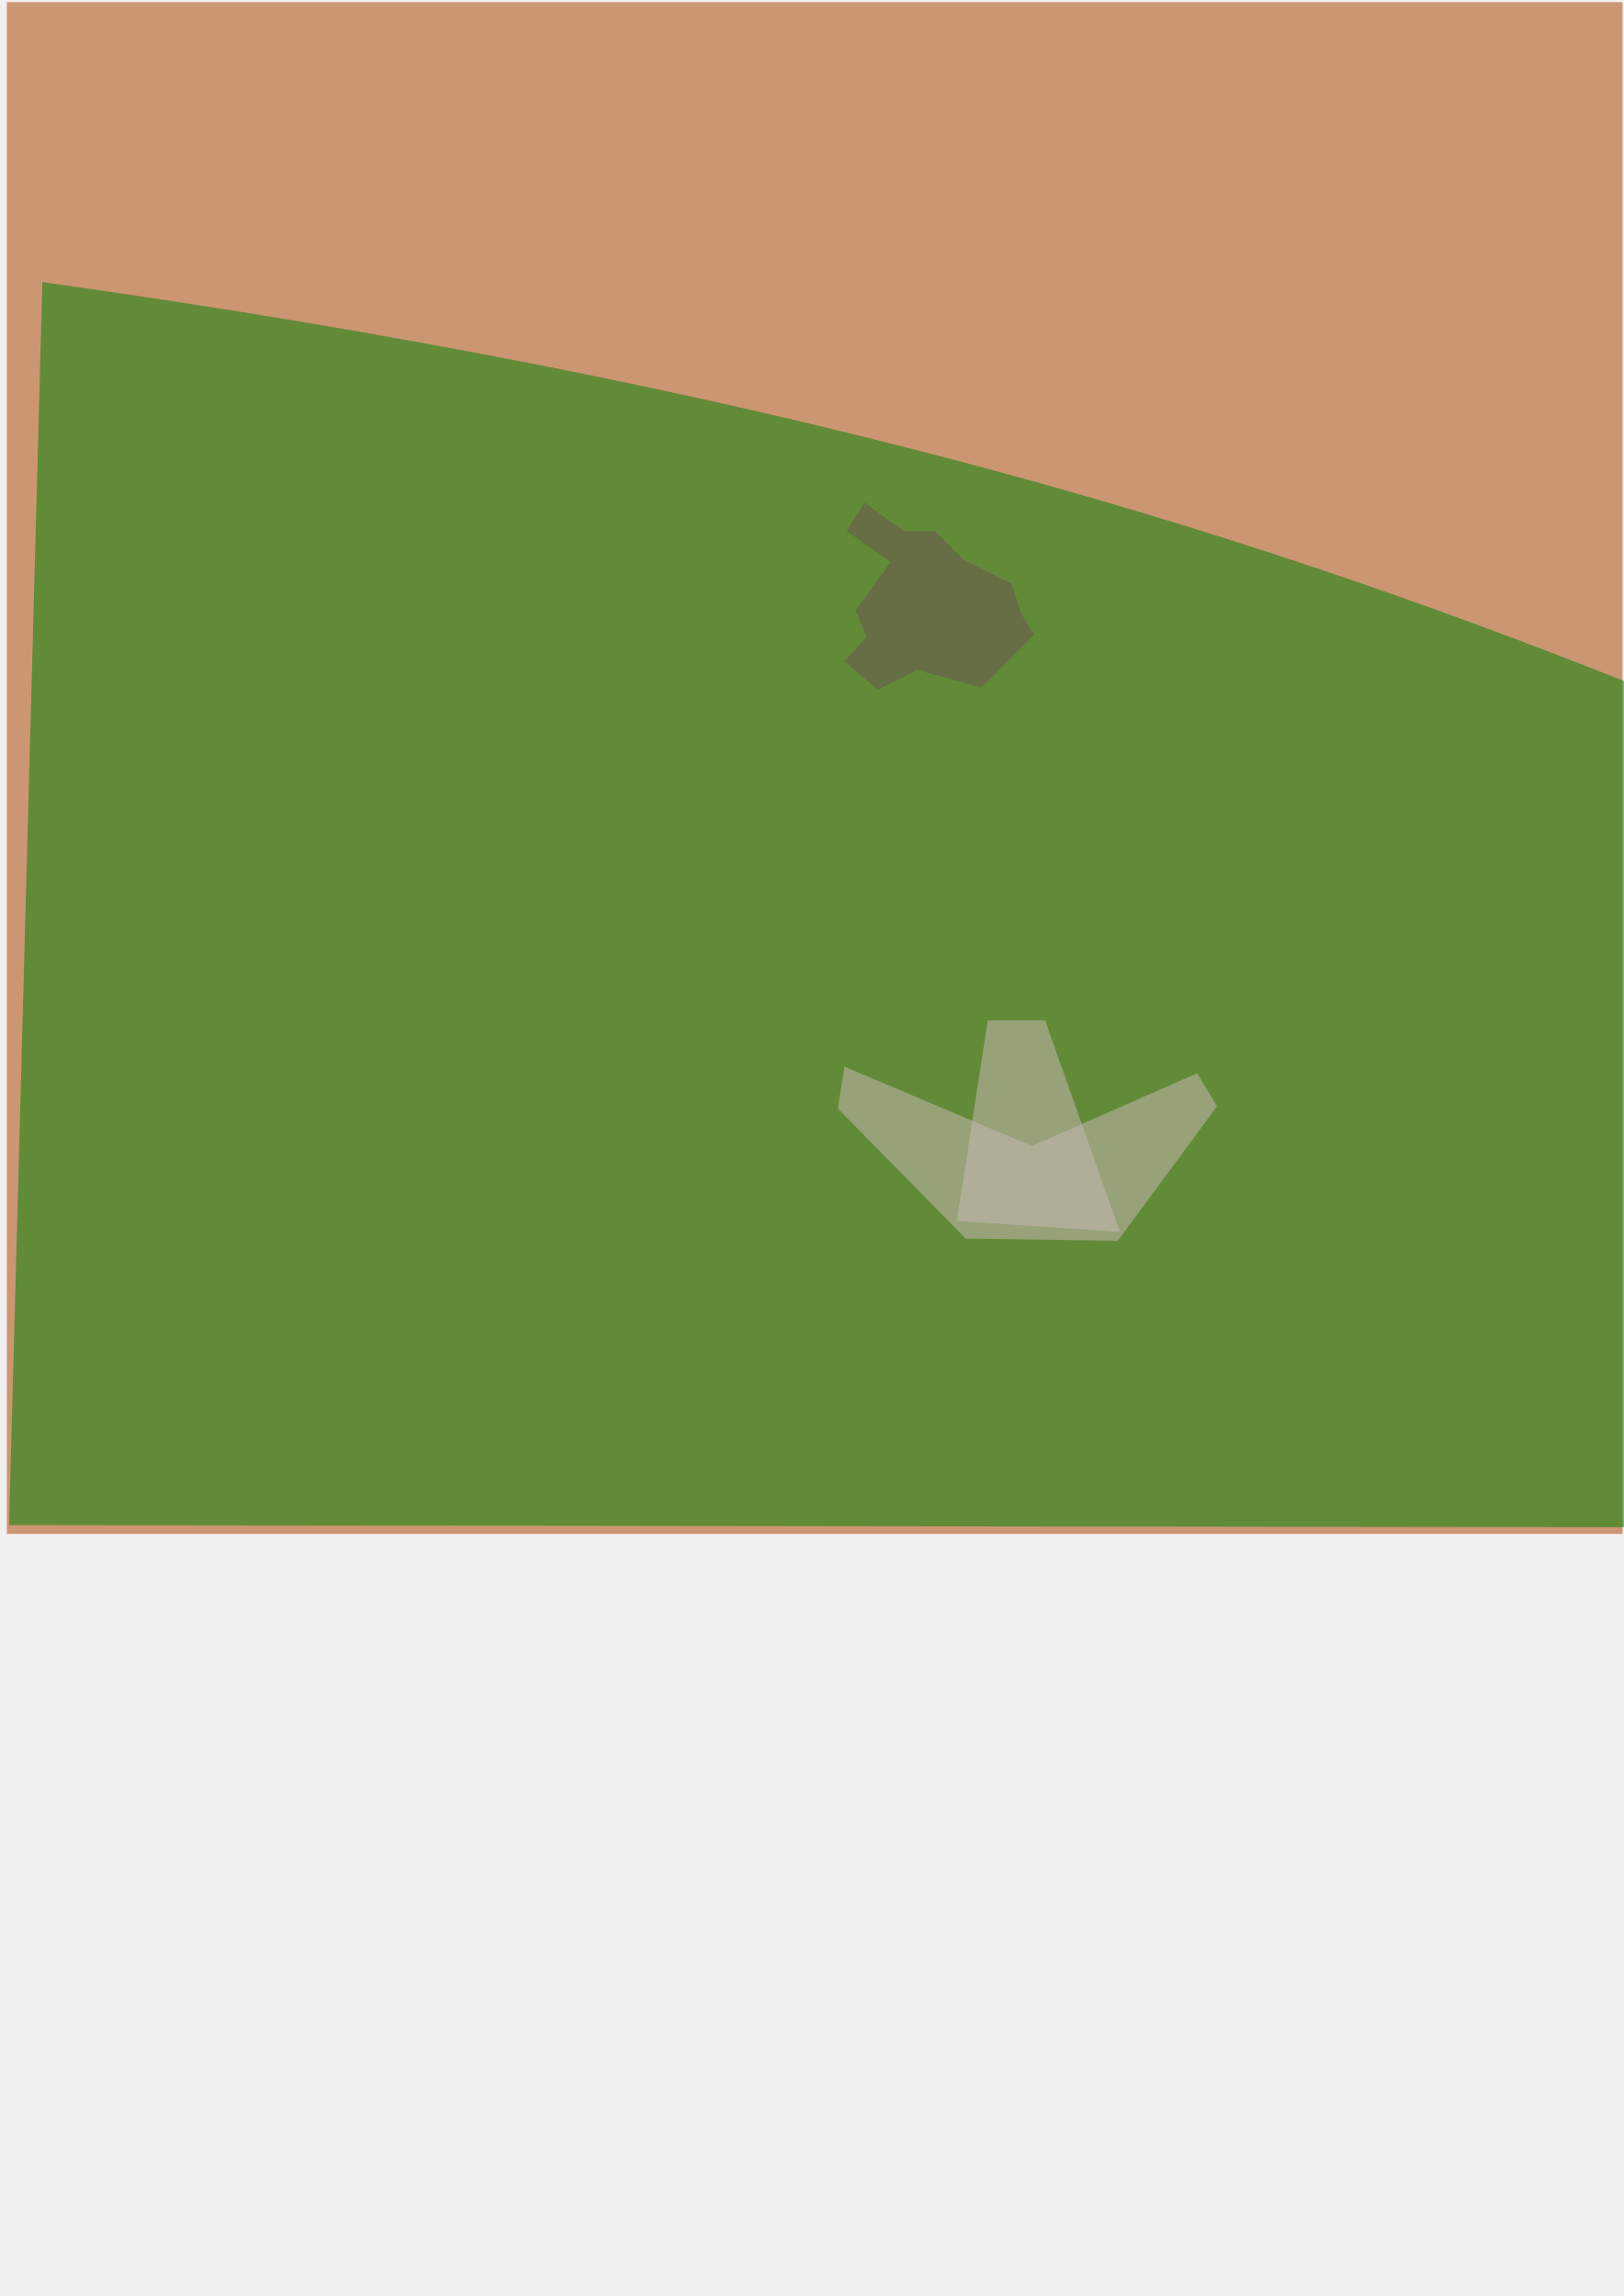
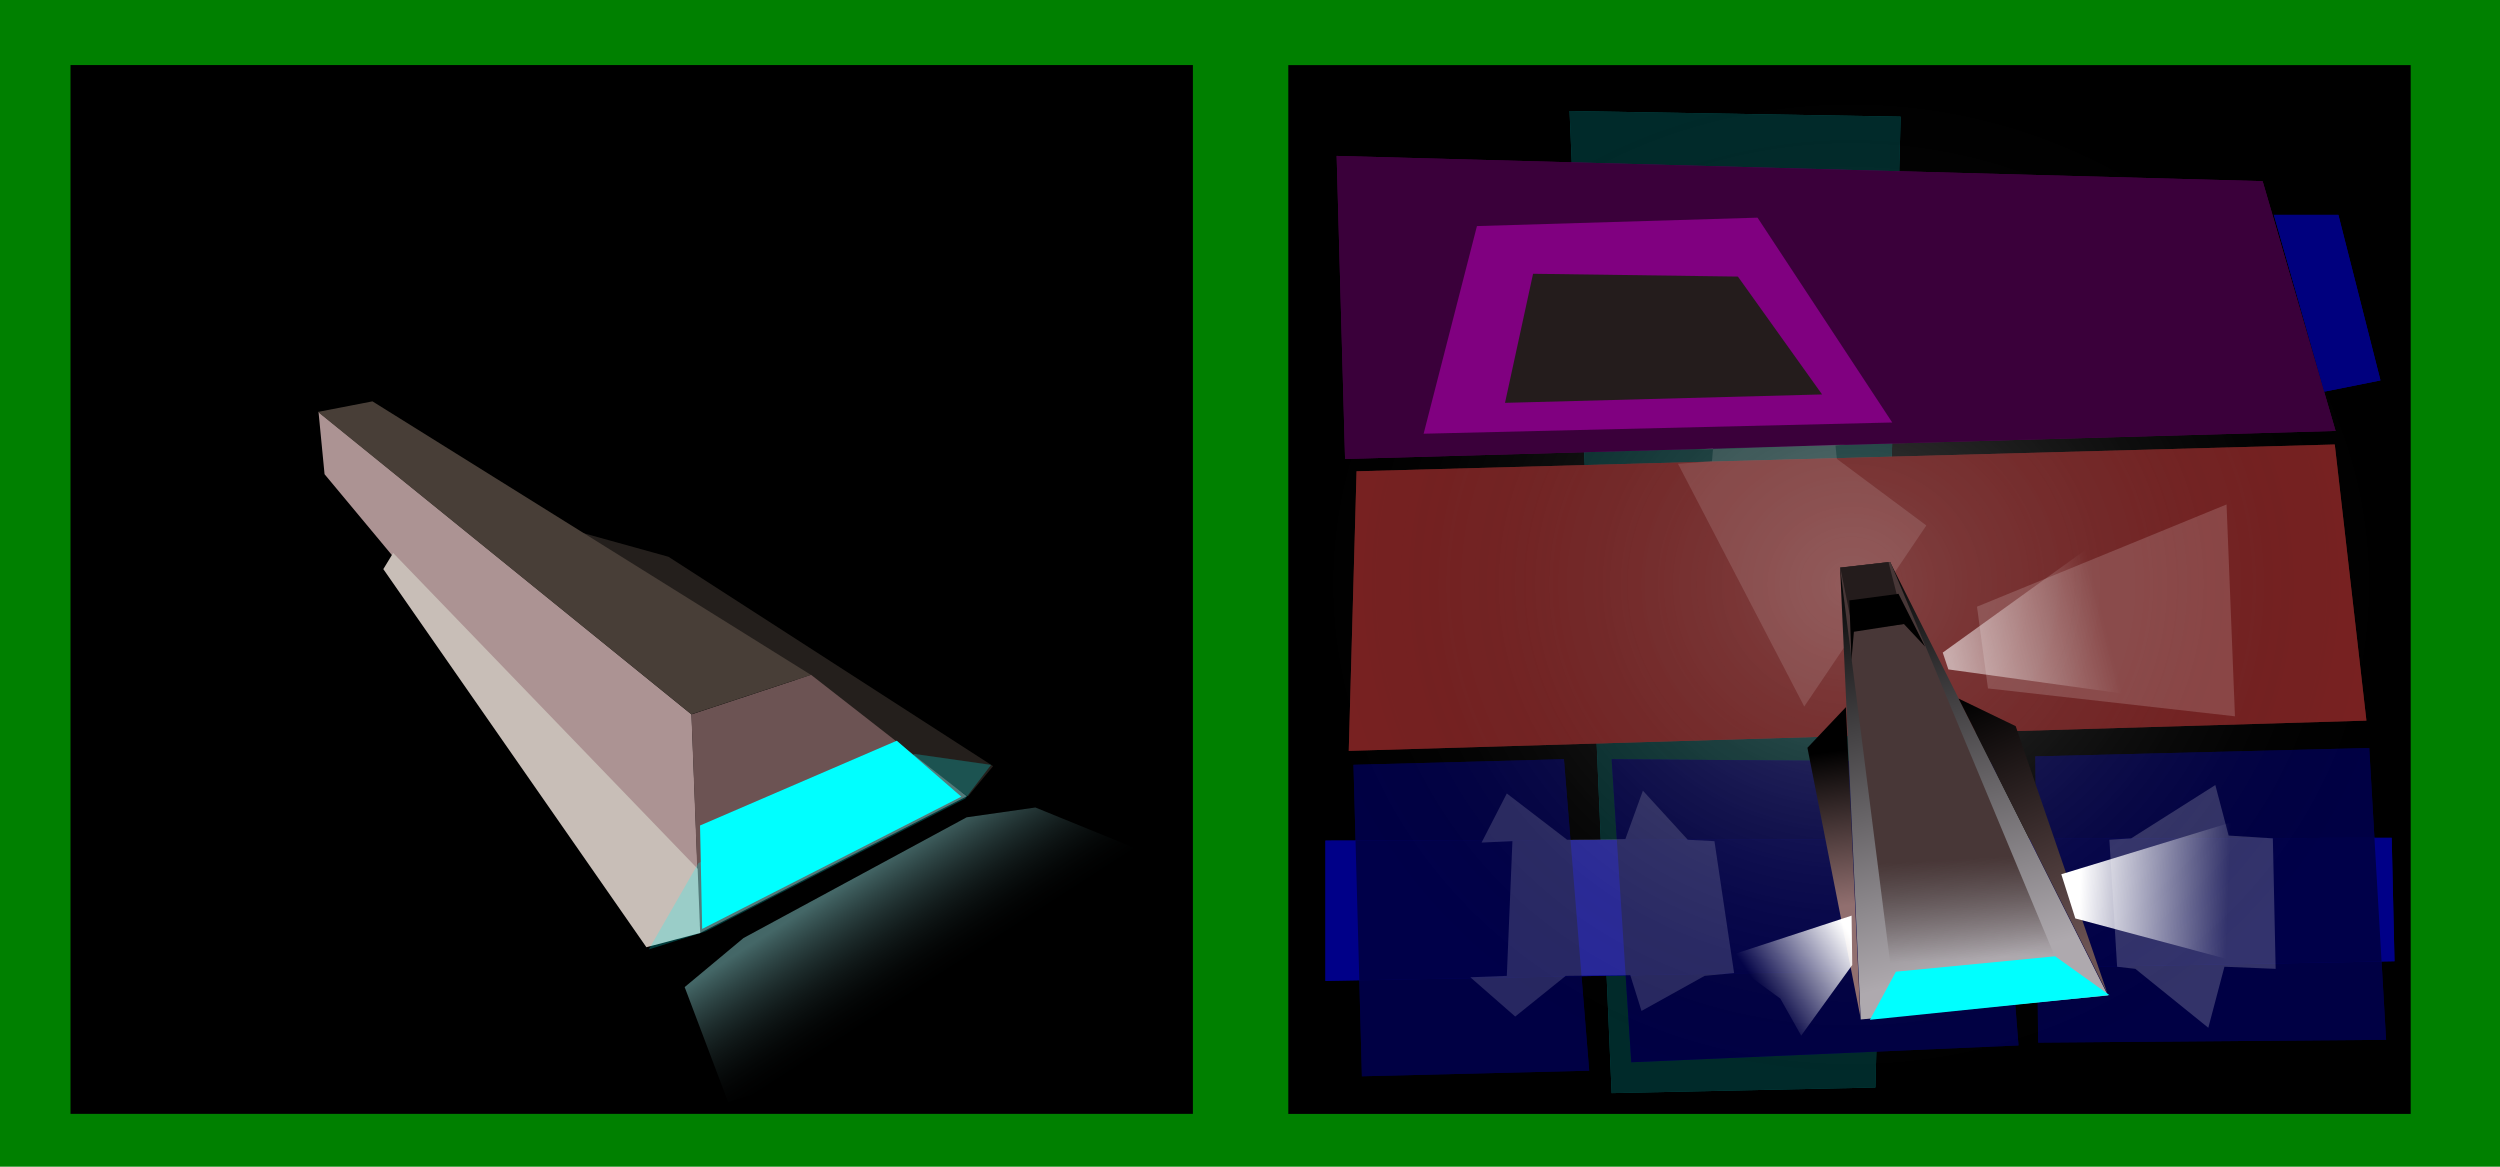
- <svg xmlns="http://www.w3.org/2000/svg" width="744.094" height="1052.362" id="svg2" version="1.1">
-   <defs id="defs4" />
-   <g id="layer1">
-     <rect y="0.996" x="3.139" height="702.056" width="740.442" id="rect3788" style="opacity:0.523;fill:#aa4400;fill-opacity:1;fill-rule:nonzero;stroke:none" />
-     <path style="opacity:0.523;fill:#008000;stroke:none" d="M 19.415,129.286 C 350.927,175.887 560.213,238.712 749.604,314.256 L 754.693,700.022 4.149,699.033 z" id="path2998" />
-     <path style="opacity:0.523;fill:#c8b7b7;stroke:none;stroke-width:1px;stroke-linecap:butt;stroke-linejoin:miter;stroke-opacity:1" d="M 383.967,508.093 386.997,488.9 472.86,525.266 548.622,491.931 557.713,507.083 512.256,568.702 442.556,567.692 z" id="path3008" />
-     <path style="opacity:0.523;fill:#c8b7b7;stroke:none;stroke-width:1px;stroke-linecap:butt;stroke-linejoin:miter;stroke-opacity:1" d="M 438.515,559.611 452.657,467.687 478.921,467.687 513.266,564.662 z" id="path3010" />
-     <path style="opacity:0.523;fill:#6c5353;stroke:none;stroke-width:1px;stroke-linecap:butt;stroke-linejoin:miter;stroke-opacity:1" d="M 408.21,257.575 392.048,279.799 397.099,291.92 386.997,303.032 402.149,316.164 420.332,307.073 449.627,315.154 473.87,290.91 467.809,280.809 463.769,267.677 441.545,256.565 428.413,243.433 414.271,243.433 396.089,230.301 388.007,243.433 z" id="path3012" />
+ <svg xmlns="http://www.w3.org/2000/svg" xmlns:xlink="http://www.w3.org/1999/xlink" width="900" height="420" id="svg2" version="1.1">
+   <defs id="defs4">
+     <linearGradient id="linearGradient3857">
+       <stop id="stop3859" offset="0" style="stop-color:#ffffff;stop-opacity:0.526;" />
+       <stop id="stop3861" offset="1" style="stop-color:#000000;stop-opacity:0;" />
+     </linearGradient>
+     <linearGradient id="linearGradient4504">
+       <stop id="stop4506" offset="0" style="stop-color:#6c5353;stop-opacity:1;" />
+       <stop id="stop4508" offset="1" style="stop-color:#000000;stop-opacity:1;" />
+     </linearGradient>
+     <linearGradient id="linearGradient4496">
+       <stop id="stop4498" offset="0" style="stop-color:#483737;stop-opacity:1;" />
+       <stop id="stop4500" offset="1" style="stop-color:#483737;stop-opacity:0;" />
+     </linearGradient>
+     <linearGradient id="linearGradient4488">
+       <stop id="stop4490" offset="0" style="stop-color:#aea9ae;stop-opacity:1;" />
+       <stop id="stop4492" offset="1" style="stop-color:#000000;stop-opacity:1;" />
+     </linearGradient>
+     <linearGradient id="linearGradient4463">
+       <stop id="stop4465" offset="0" style="stop-color:#916f6f;stop-opacity:1;" />
+       <stop id="stop4467" offset="1" style="stop-color:#000000;stop-opacity:1;" />
+     </linearGradient>
+     <linearGradient id="linearGradient4455">
+       <stop id="stop4457" offset="0" style="stop-color:#ffffff;stop-opacity:1;" />
+       <stop id="stop4459" offset="1" style="stop-color:#ffffff;stop-opacity:0;" />
+     </linearGradient>
+     <linearGradient id="linearGradient4447">
+       <stop id="stop4449" offset="0" style="stop-color:#ffffff;stop-opacity:1;" />
+       <stop id="stop4451" offset="1" style="stop-color:#ffffff;stop-opacity:0;" />
+     </linearGradient>
+     <linearGradient id="linearGradient4433">
+       <stop id="stop4435" offset="0" style="stop-color:#ffffff;stop-opacity:1;" />
+       <stop id="stop4437" offset="1" style="stop-color:#ffffff;stop-opacity:0;" />
+     </linearGradient>
+     <linearGradient id="linearGradient4387">
+       <stop id="stop4389" offset="0" style="stop-color:#a9ffff;stop-opacity:1;" />
+       <stop id="stop4391" offset="1" style="stop-color:#000000;stop-opacity:0;" />
+     </linearGradient>
+     <linearGradient id="linearGradient4373">
+       <stop id="stop4375" offset="0" style="stop-color:#ffffff;stop-opacity:1;" />
+       <stop id="stop4377" offset="1" style="stop-color:#000000;stop-opacity:0;" />
+     </linearGradient>
+     <linearGradient gradientUnits="userSpaceOnUse" y2="354.845" x2="338.401" y1="313.429" x1="311.632" id="linearGradient4405" xlink:href="#linearGradient4387" />
+     <linearGradient gradientTransform="matrix(0.9581152,0,0,0.9771429,26.02069,8.526504)" spreadMethod="pad" gradientUnits="userSpaceOnUse" y2="359.524" x2="636.901" y1="337.3" x1="669.731" id="linearGradient4439" xlink:href="#linearGradient4433" />
+     <linearGradient gradientUnits="userSpaceOnUse" y2="322.274" x2="802.819" y1="320.254" x1="749.533" id="linearGradient4453" xlink:href="#linearGradient4447" />
+     <linearGradient gradientUnits="userSpaceOnUse" y2="224.29" x2="758.119" y1="238.432" x1="702.814" id="linearGradient4461" xlink:href="#linearGradient4455" />
+     <linearGradient gradientUnits="userSpaceOnUse" y2="293.064" x2="740.067" y1="348.37" x1="747.286" id="linearGradient4469" xlink:href="#linearGradient4463" />
+     <linearGradient gradientTransform="translate(-80.8122,-22.22336)" y2="293.064" x2="740.067" y1="348.37" x1="747.286" gradientUnits="userSpaceOnUse" id="linearGradient4484" xlink:href="#linearGradient4463" />
+     <linearGradient gradientUnits="userSpaceOnUse" y2="202.38" x2="671.283" y1="347.737" x1="710.221" id="linearGradient4494" xlink:href="#linearGradient4488" />
+     <linearGradient gradientUnits="userSpaceOnUse" y2="345.615" x2="708.042" y1="309.544" x1="706.262" id="linearGradient4502" xlink:href="#linearGradient4496" />
+     <linearGradient gradientUnits="userSpaceOnUse" y2="251.538" x2="707.158" y1="344.038" x1="747.877" id="linearGradient4510" xlink:href="#linearGradient4504" />
+     <linearGradient y2="202.38" x2="671.283" y1="347.737" x1="710.221" gradientUnits="userSpaceOnUse" id="linearGradient5149" xlink:href="#linearGradient4488" />
+     <linearGradient y2="345.615" x2="708.042" y1="309.544" x1="706.262" gradientUnits="userSpaceOnUse" id="linearGradient5151" xlink:href="#linearGradient4496" />
+     <linearGradient y2="293.064" x2="740.067" y1="348.37" x1="747.286" gradientTransform="translate(-80.8122,-22.22336)" gradientUnits="userSpaceOnUse" id="linearGradient5153" xlink:href="#linearGradient4463" />
+     <linearGradient y2="251.538" x2="707.158" y1="344.038" x1="747.877" gradientUnits="userSpaceOnUse" id="linearGradient5155" xlink:href="#linearGradient4504" />
+     <linearGradient y2="224.29" x2="758.119" y1="238.432" x1="702.814" gradientUnits="userSpaceOnUse" id="linearGradient5157" xlink:href="#linearGradient4455" />
+     <linearGradient y2="322.274" x2="802.819" y1="320.254" x1="749.533" gradientUnits="userSpaceOnUse" id="linearGradient5159" xlink:href="#linearGradient4447" />
+     <linearGradient y2="359.524" x2="636.901" y1="337.3" x1="669.731" spreadMethod="pad" gradientTransform="matrix(0.9581152,0,0,0.9771429,26.02069,8.526504)" gradientUnits="userSpaceOnUse" id="linearGradient5161" xlink:href="#linearGradient4433" />
+     <linearGradient y2="354.845" x2="338.401" y1="313.429" x1="311.632" gradientUnits="userSpaceOnUse" id="linearGradient5163" xlink:href="#linearGradient4387" />
+     <linearGradient gradientTransform="translate(0.6499689,0.2193256)" y2="354.845" x2="338.401" y1="313.429" x1="311.632" gradientUnits="userSpaceOnUse" id="linearGradient5168" xlink:href="#linearGradient4387" />
+     <linearGradient y2="359.524" x2="636.901" y1="337.3" x1="669.731" spreadMethod="pad" gradientTransform="matrix(0.9581152,0,0,0.9771429,26.02069,8.526504)" gradientUnits="userSpaceOnUse" id="linearGradient5172" xlink:href="#linearGradient4433" />
+     <linearGradient y2="322.274" x2="802.819" y1="320.254" x1="749.533" gradientUnits="userSpaceOnUse" id="linearGradient5175" xlink:href="#linearGradient4447" />
+     <linearGradient y2="224.29" x2="758.119" y1="238.432" x1="702.814" gradientUnits="userSpaceOnUse" id="linearGradient5178" xlink:href="#linearGradient4455" />
+     <linearGradient y2="251.538" x2="707.158" y1="344.038" x1="747.877" gradientUnits="userSpaceOnUse" id="linearGradient5192" xlink:href="#linearGradient4504" />
+     <linearGradient y2="293.064" x2="740.067" y1="348.37" x1="747.286" gradientTransform="translate(-80.8122,-22.22336)" gradientUnits="userSpaceOnUse" id="linearGradient5195" xlink:href="#linearGradient4463" />
+     <linearGradient y2="345.615" x2="708.042" y1="309.544" x1="706.262" gradientUnits="userSpaceOnUse" id="linearGradient5198" xlink:href="#linearGradient4496" />
+     <linearGradient y2="202.38" x2="671.283" y1="347.737" x1="710.221" gradientUnits="userSpaceOnUse" id="linearGradient5201" xlink:href="#linearGradient4488" />
+     <radialGradient gradientUnits="userSpaceOnUse" gradientTransform="matrix(1,0,0,0.926259,0,15.51194)" r="198.571" fy="210.357" fx="666.429" cy="210.357" cx="666.429" id="radialGradient3863" xlink:href="#linearGradient3857" />
+   </defs>
+   <g transform="translate(-0.6499689,-0.2193256)" id="layer1">
+     <rect y="0.219" x="0.65" height="420" width="900" id="rect3014" style="fill:#008000;fill-opacity:1;fill-rule:nonzero;stroke:none" />
+     <rect y="23.64" x="26.033" height="377.568" width="404.061" id="rect3790" style="fill:#000000;fill-opacity:1;fill-rule:nonzero;stroke:none" />
+     <path id="path3027" d="M208.963 191.684L241.299 200.658L358.17 276.035L349.134 286.919L208.963 191.684" style="fill:#241f1c;stroke:none" />
+     <rect style="fill:#000000;fill-opacity:1;fill-rule:nonzero;stroke:none" id="rect3784" width="404.061" height="377.568" x="464.439" y="23.661" />
+     <path id="path3833" d="M684.883 42.21L565.685 40.189L580.838 393.743L675.792 391.722L684.883 42.21" style="fill:#008080;stroke:none" />
+     <path style="opacity:0.67;fill:#000000;stroke:none" d="M684.883 42.21L565.685 40.189L580.838 393.743L675.792 391.722L684.883 42.21" id="path4425" />
+     <path id="path3819" d="M 487.904,275.555 563.665,273.535 572.756,385.661 490.934,387.682 z" style="fill:#000080;stroke:none" />
+     <path id="path3821" d="M 580.838,273.535 587.909,382.631 727.31,376.57 719.229,274.545 z" style="fill:#000080;stroke:none" />
+     <path id="path3823" d="M 733.371,272.524 853.579,269.494 859.64,374.55 734.381,375.56 z" style="fill:#000080;stroke:none" />
+     <path id="path3825" d="M 477.802,302.829 477.802,353.337 862.67,346.266 861.66,301.819 z" style="fill:#0000ff;stroke:none" />
+     <path style="opacity:0.468;fill:#000000;stroke:none" d="M 487.904,275.555 563.665,273.535 572.756,385.661 490.934,387.682 z" id="path4417" />
+     <path style="opacity:0.468;fill:#000000;stroke:none" d="M 580.838,273.535 587.909,382.631 727.31,376.57 719.229,274.545 z" id="path4419" />
+     <path style="opacity:0.468;fill:#000000;stroke:none" d="M 733.371,272.524 853.579,269.494 859.64,374.55 734.381,375.56 z" id="path4421" />
+     <path style="opacity:0.468;fill:#000000;stroke:none" d="M 477.802,302.829 477.802,353.337 862.67,346.266 861.66,301.819 z" id="path4423" />
+     <path id="path4429" d="M760.032 302.537L767.861 302.031L798.165 282.839L802.964 301.021L818.874 302.031L819.884 349.004L801.448 348.246L795.64 370.217L769.376 349.004L762.81 348.246L760.032 302.537L760.032 302.537" style="opacity:0.202;fill:#ffffff;stroke:none" />
+     <path id="path3808" d="M489.014 169.885L841.165 160.241L852.561 259.634L486.201 270.531L489.014 169.885" style="fill:#c83737;stroke:none" />
+     <rect transform="translate(0.6499689,0.2193256)" y="26.429" x="467.857" height="367.857" width="397.143" id="rect3087" style="opacity:0.555;fill:url(#radialGradient3863);fill-opacity:1;fill-rule:nonzero;stroke:none" />
+     <path style="opacity:0.394;fill:#000000;stroke:none" d="M489.014 169.885L841.165 160.241L852.561 259.634L486.201 270.531L489.014 169.885" id="path4413" />
+     <path id="path4431" d="M712.368 218.618L802.206 181.823L805.236 258.09L716.322 248.05L712.368 218.618" style="opacity:0.161;fill:#ffffff;stroke:none" />
+     <path id="path3802" d="M481.843 56.352L484.873 165.448L841.457 155.347L815.193 65.443L481.843 56.352" style="fill:#800080;stroke:none" />
+     <path style="opacity:0.55;fill:#000000;stroke:none" d="M481.843 56.352L484.873 165.448L841.457 155.347L815.193 65.443L481.843 56.352" id="path4409" />
+     <path id="path4407" d="M611.287 162.125L617.348 161.62L616.969 166.292L604.721 167.176L650.178 254.554L694.12 189.399L661.921 165.408L661.416 160.61L665.33 160.231L611.287 162.125L611.287 162.125" style="opacity:0.156;fill:#e3dbdb;stroke:none" />
+     <path style="fill:url(#linearGradient5201);fill-opacity:1;stroke:none" d="M663.078 204.626L681.06 202.526L759.497 358.575L670.513 367.234L663.078 204.626" id="path3786" />
+     <path style="fill:url(#linearGradient5198);fill-opacity:1;stroke:none" d="M663.048 204.559L681.538 350.153L740.542 344.885L681.175 202.506L663.048 204.559" id="path3788" />
+     <path style="fill:url(#linearGradient5195);fill-opacity:1;stroke:none" d="M665.167 254.8L651.322 269.422L670.367 366.178L665.167 254.8" id="path3790" />
+     <path style="fill:url(#linearGradient5192);fill-opacity:1;stroke:none" d="M705.734 251.702L726.296 261.632L759.301 357.802L705.734 251.702" id="path3793" />
+     <path style="fill:#241c1c;stroke:none" d="M663.165 204.536L680.513 202.569L686.204 224.87L667.684 227.131L663.165 204.536" id="path3797" />
+     <path style="fill:#000000;stroke:none" d="M666.414 216.351L684.105 213.993L693.697 233.012L686.047 224.858L668.057 227.656L667.177 237.864L666.414 216.351" id="path3799" />
+     <path style="fill:#00ffff;stroke:none" d="M673.83 367.346L683.178 350.026L740.503 344.479L760.036 358.455L673.83 367.346" id="path3809" />
+     <path id="path3019" d="M117.489 170.933L252.538 333.134L249.597 257.411L115.316 148.516L117.489 170.933" style="fill:#ac9393;stroke:none" />
+     <path id="path3021" d="M249.558 257.4L292.635 243.161L348.685 286.882L252.538 336.164L249.558 257.4" style="fill:#6c5353;stroke:none" />
+     <path id="path3023" d="M115.086 148.516L249.508 257.372L292.565 243.167L134.737 144.709L115.086 148.516" style="fill:#483e37;stroke:none" />
+     <path id="path3025" d="M142.179 199.288L251.796 312.975L252.717 336.103L233.345 341.215L138.643 205.097L142.179 199.288" style="fill:#c8beb7;stroke:none" />
+     <path id="path3029" d="M252.664 297.399L323.489 266.877L346.704 287.025L253.431 334.634L252.664 297.399" style="fill:#00ffff;stroke:none" />
+     <path id="path3804" d="M532.35 81.606L513.157 156.357L681.853 152.316L633.366 78.575L532.35 81.606" style="fill:#800080;stroke:none" />
+     <path id="path3800" d="M542.452 145.245L552.553 98.778L626.295 99.788L656.599 142.215L542.452 145.245" style="fill:#241c1c;stroke:none" />
+     <path id="path3806" d="M819.234 77.565L842.467 77.565L857.62 137.164L837.416 141.205L819.234 77.565" style="fill:#0000ff;stroke:none" />
+     <path id="path3835" d="M700.036 235.149L758.625 192.975L763.928 213.43L770.494 235.401L769.484 250.554L702.056 241.21L700.036 235.149" style="opacity:0.587;fill:url(#linearGradient5178);fill-opacity:1;stroke:none" />
+     <path id="path3837" d="M742.715 314.951L747.765 330.861L805.344 346.266L821.507 336.922L818.224 312.931L812.163 293.738L742.715 314.951L742.715 314.951" style="fill:url(#linearGradient5175);fill-opacity:1;stroke:none" />
+     <path id="path3839" d="M667.216 329.851L621.244 344.903L641.569 359.709L649.069 373.035L667.458 347.618L667.216 329.851" style="fill:url(#linearGradient5172);fill-opacity:1;stroke:none" />
+     <path id="path3861" d="M234.221 342.005L252.079 310.934L329.936 271.648L357.436 275.576L348.15 287.719L254.579 335.576L234.221 342.005" style="opacity:0.234;fill:#00ffff;stroke:none" />
+     <path id="path4371" d="M247.127 355.57L268.34 337.892L348.648 294.455L373.396 290.92L425.419 312.133L401.681 341.933L330.465 376.783L262.785 396.986L247.127 355.57" style="opacity:0.404;fill:url(#linearGradient5168);fill-opacity:1;stroke:none" />
+     <path style="opacity:0.505;fill:#000000;stroke:none" d="M819.234 77.565L842.467 77.565L857.62 137.164L837.416 141.205L819.234 77.565" id="path4411" />
+     <path id="path4427" d="M617.853 303.042L608.257 302.537L592.094 284.859L585.781 302.284L564.82 302.537L543.102 285.869L534.011 303.547L545.122 303.042L543.102 351.529L529.97 352.034L546.132 366.176L564.315 351.529L587.549 351.276L591.589 364.156L614.318 351.529L624.924 350.519L617.853 303.042L617.853 303.042" style="opacity:0.156;fill:#ffffff;stroke:none" />
  </g>
</svg>
